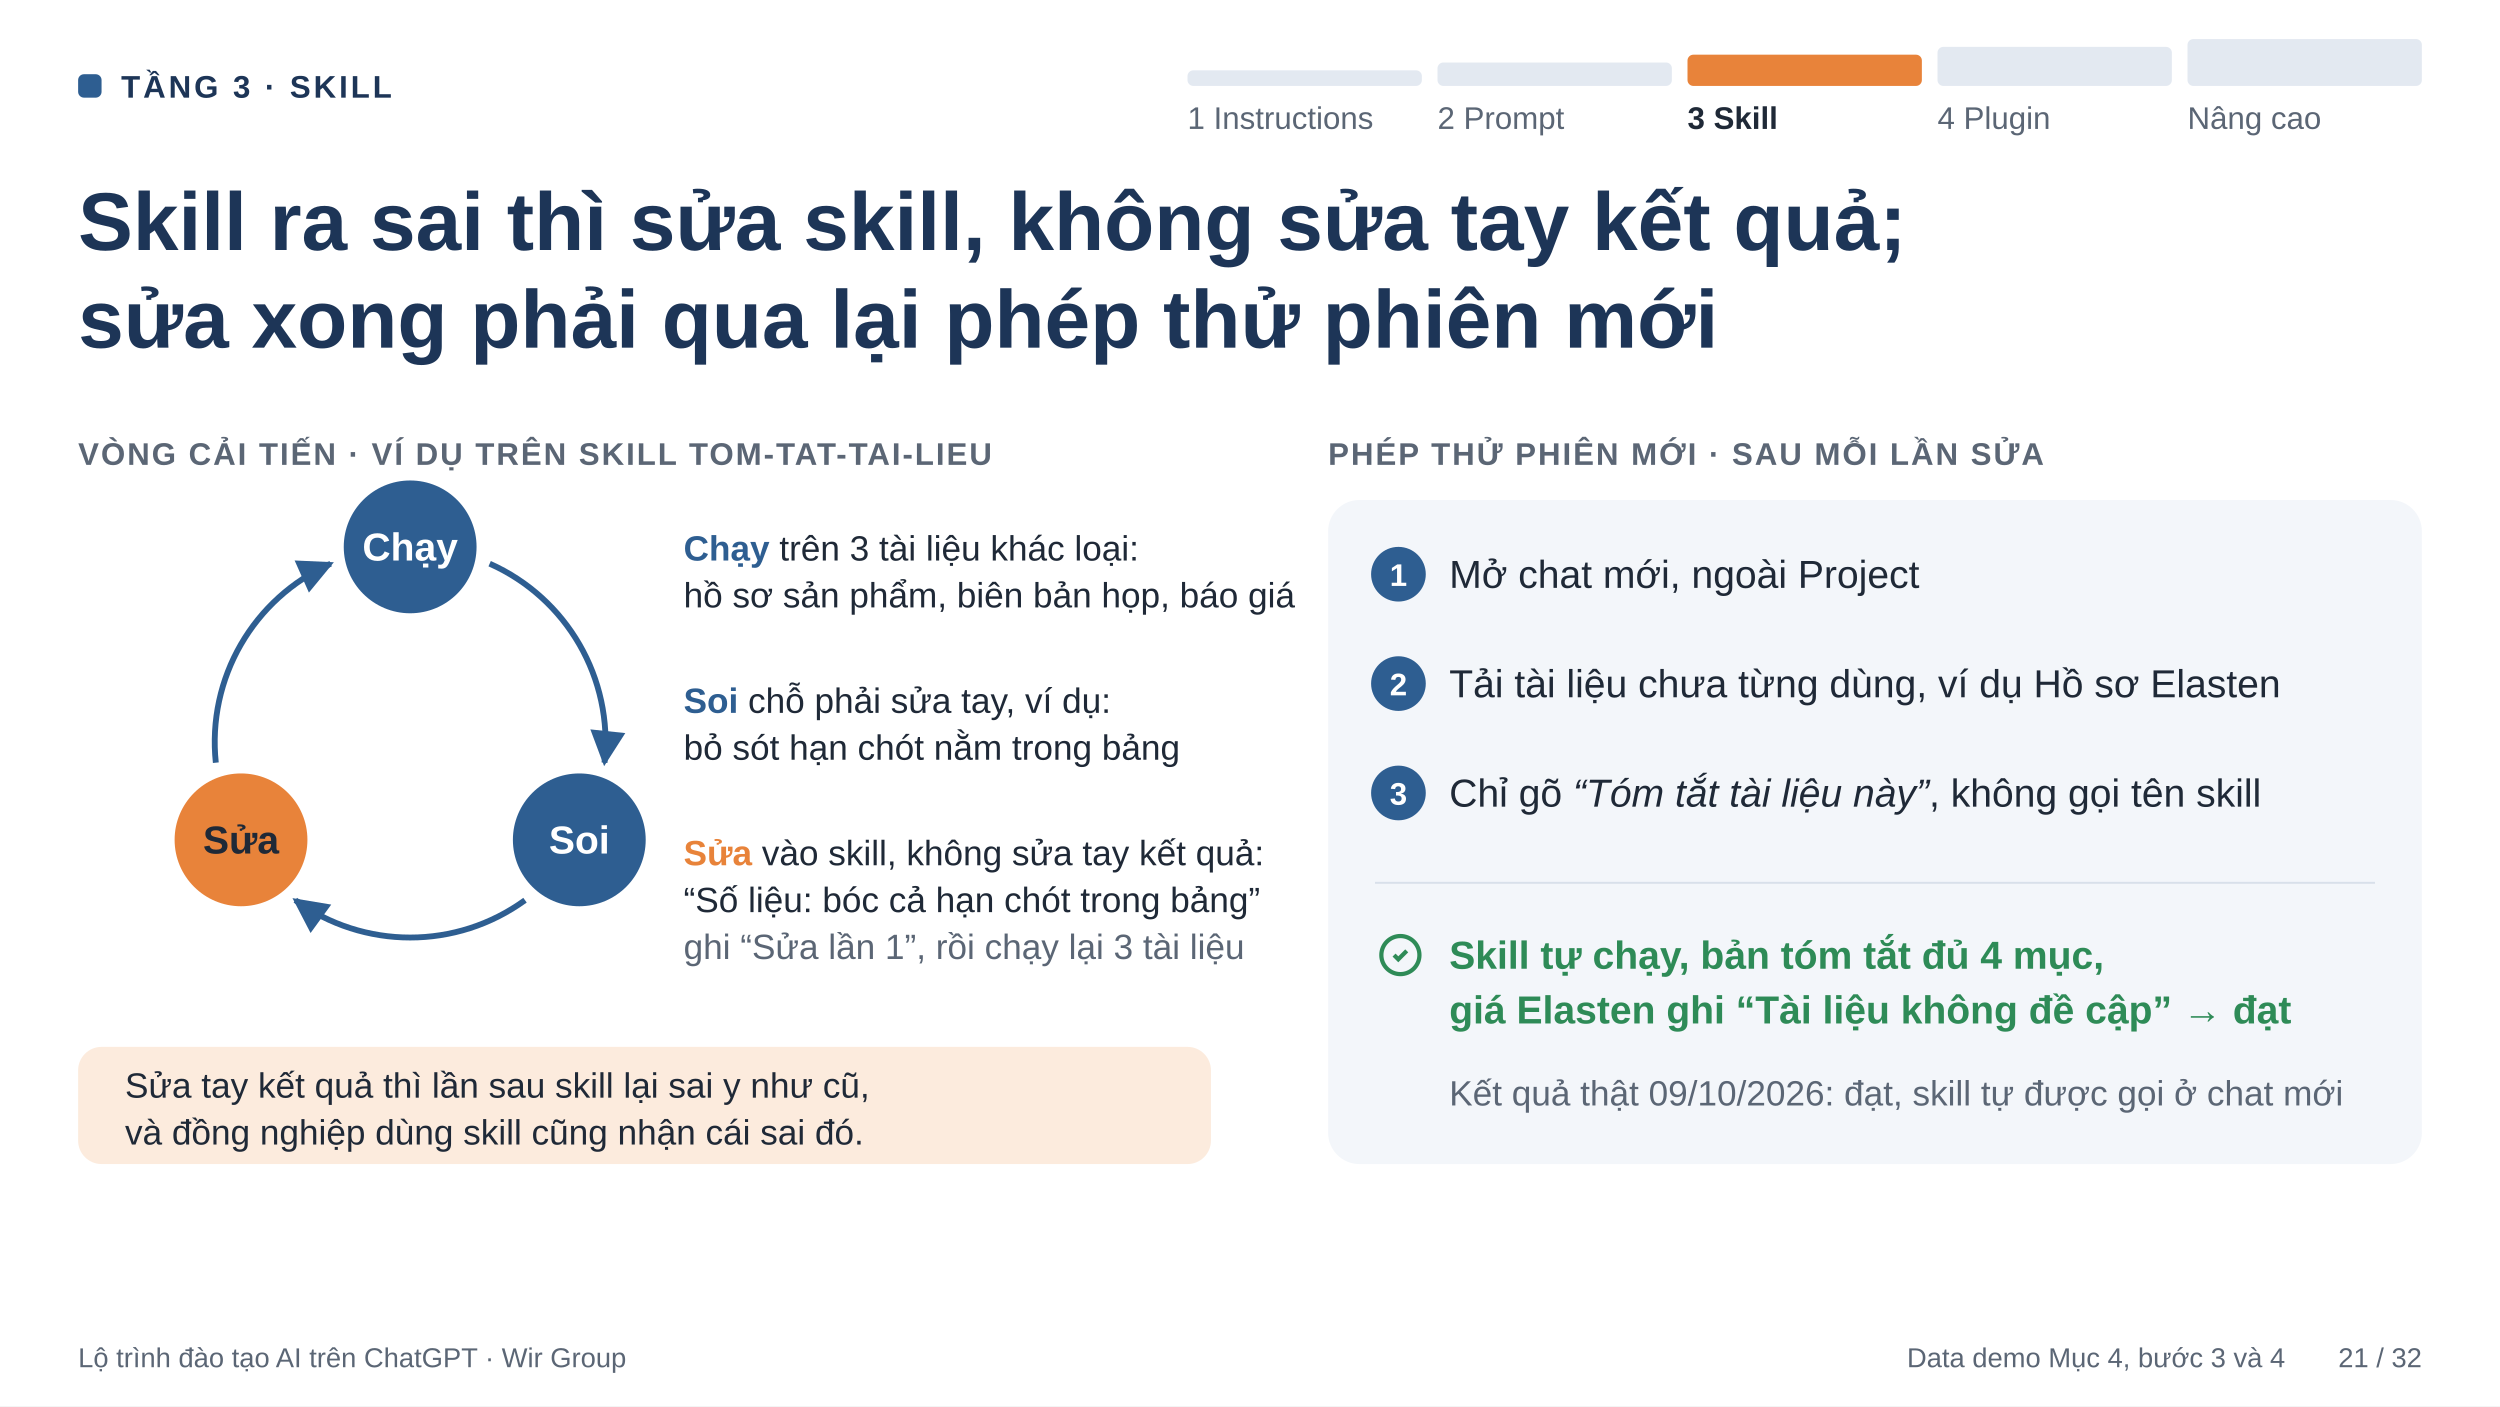
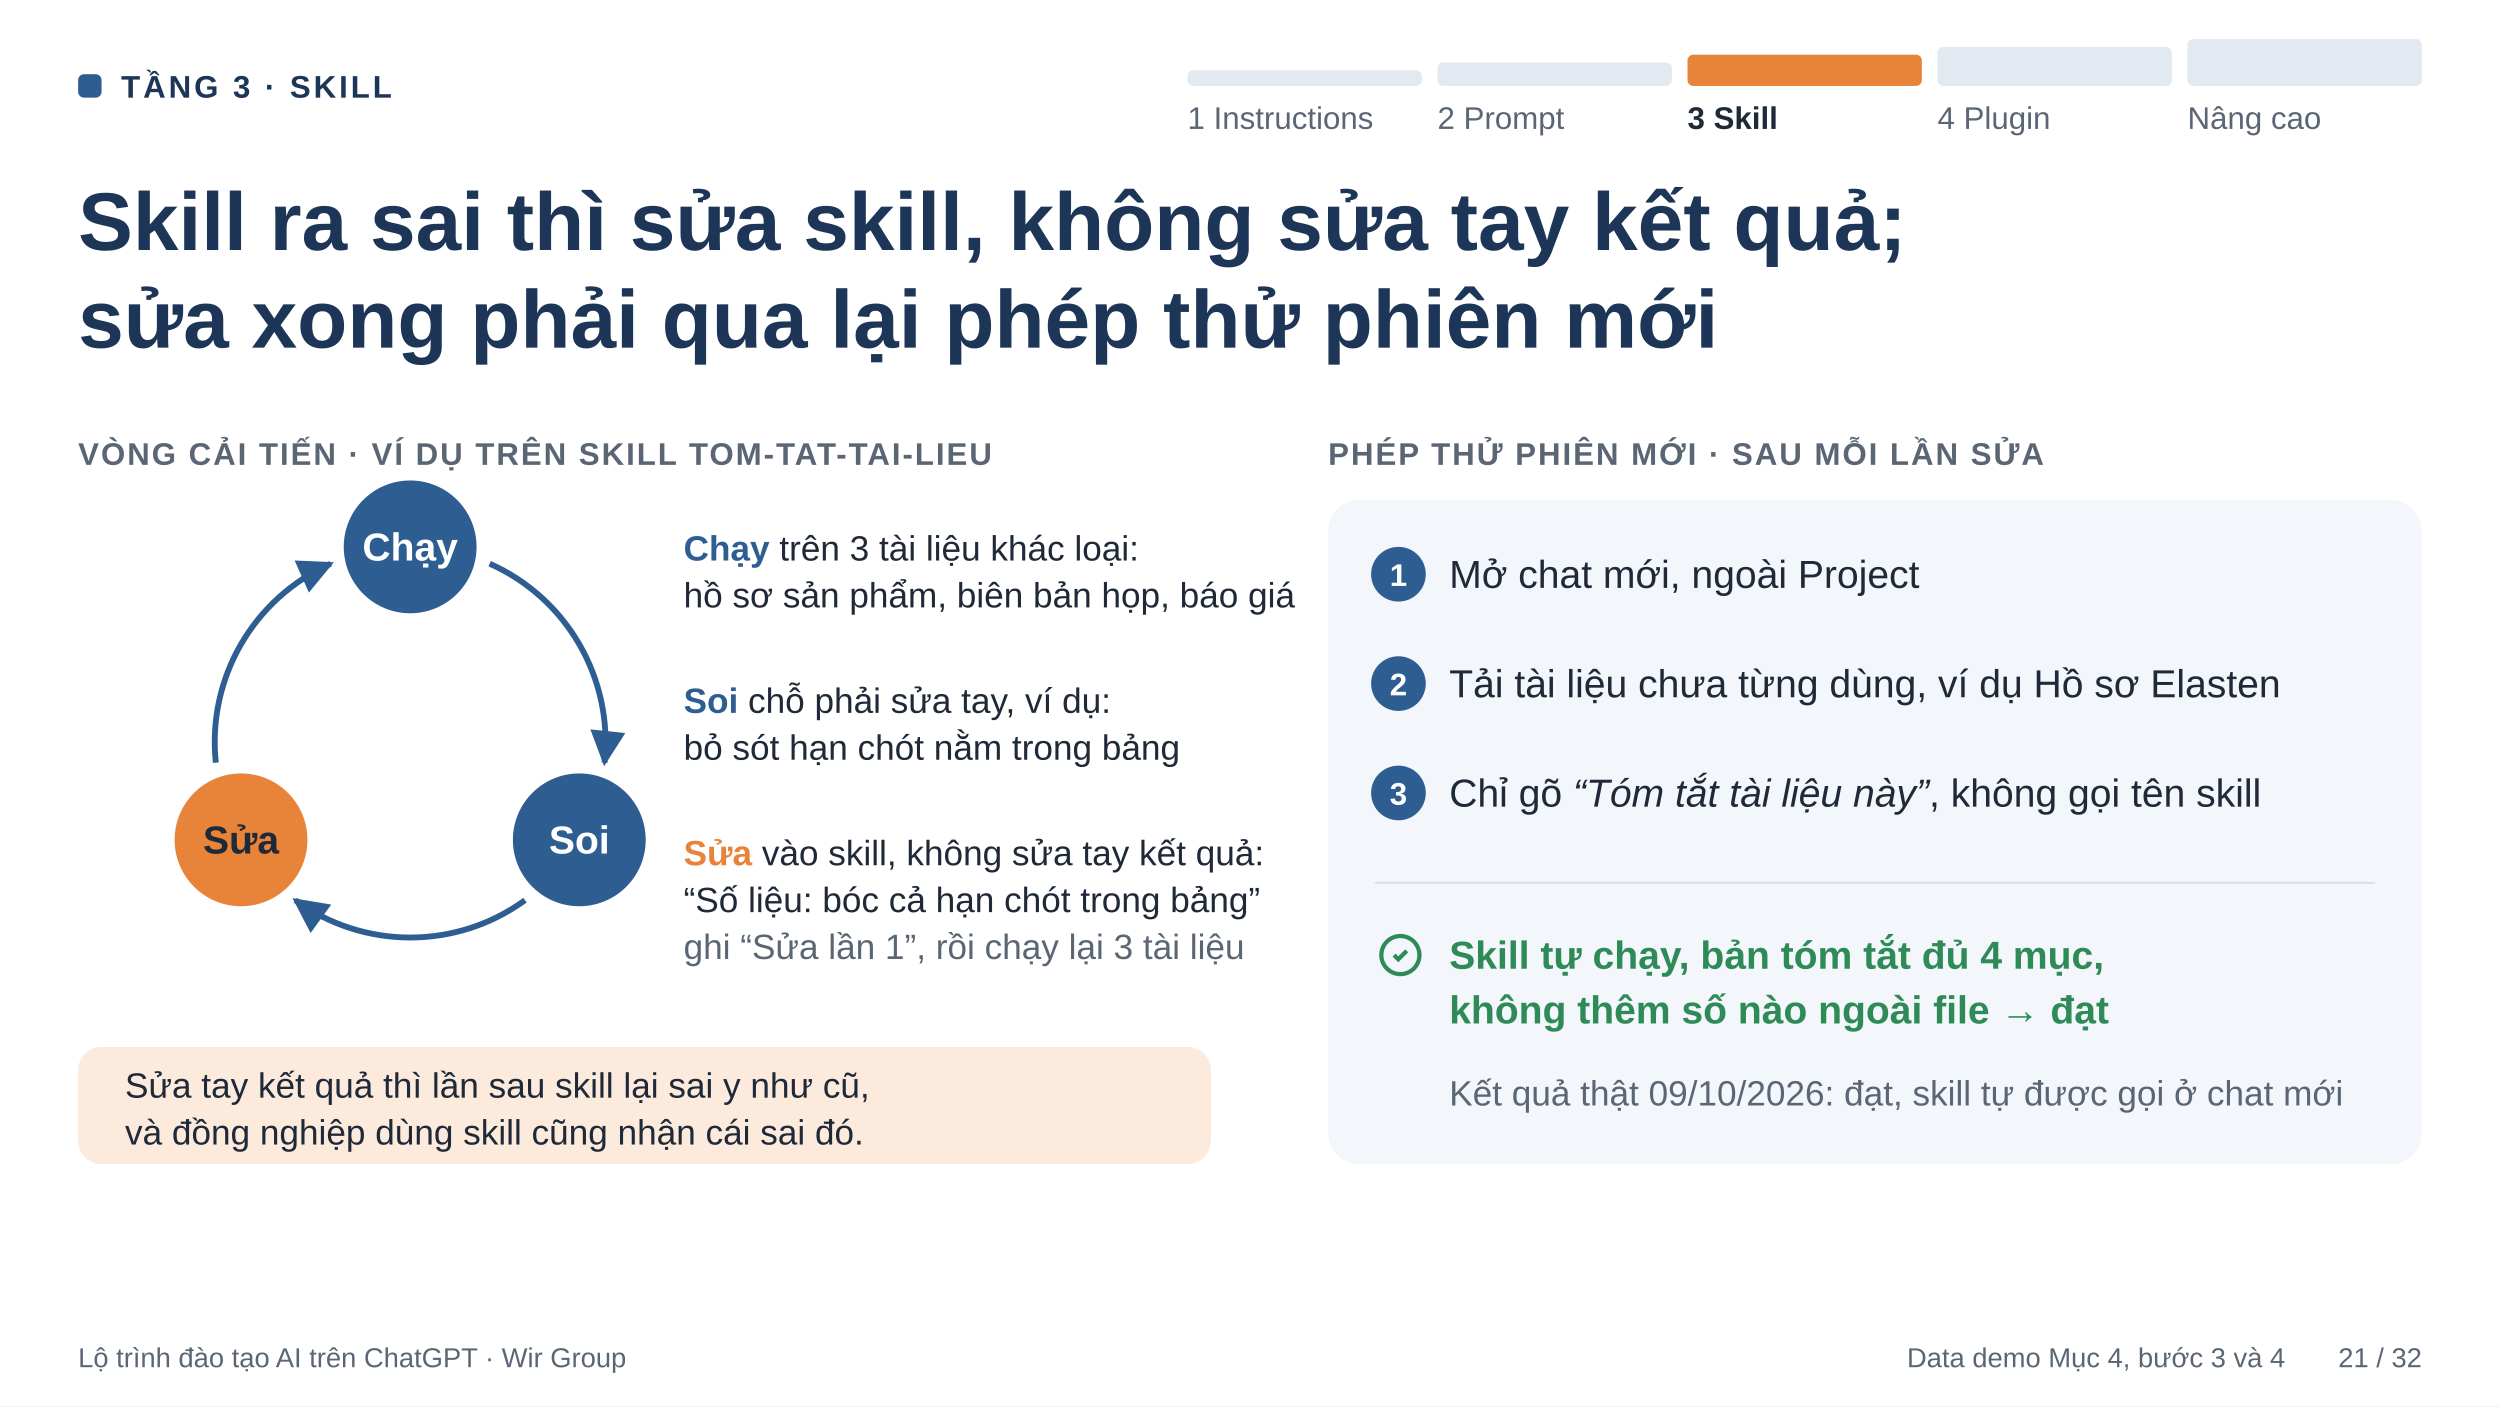
<svg xmlns="http://www.w3.org/2000/svg" viewBox="0 0 1280 720" width="1280" height="720" font-family="Aptos, 'Segoe UI', Arial, sans-serif" data-pptx-page-role="content">
  <defs>
    <marker id="arrow-tier3" viewBox="0 0 10 10" refX="9" refY="5" markerWidth="6" markerHeight="6" orient="auto">
      <polygon points="0,0 10,5 0,10" fill="#2E5E91" />
    </marker>
  </defs>
  <rect id="bg" data-pptx-role="background" x="0" y="0" width="1280" height="720" fill="#FFFFFF" />
  <g id="section-kicker" data-pptx-role="chrome" data-pptx-bounds="40 30 540 30">
    <rect x="40" y="38" width="12" height="12" rx="3" fill="#2E5E91" />
    <text x="62" y="50" font-size="16" font-weight="bold" letter-spacing="1.5" fill="#1D3557">TẦNG 3 · SKILL</text>
  </g>
  <g id="roadmap-tracker" data-pptx-role="chrome" data-pptx-bounds="600 14 640 62">
    <rect x="608" y="36" width="120" height="8" rx="3" fill="#E3E9F1" />
    <rect x="736" y="32" width="120" height="12" rx="3" fill="#E3E9F1" />
    <rect x="864" y="28" width="120" height="16" rx="3" fill="#E8833A" />
    <rect x="992" y="24" width="120" height="20" rx="3" fill="#E3E9F1" />
    <rect x="1120" y="20" width="120" height="24" rx="3" fill="#E3E9F1" />
    <text x="608" y="66" font-size="16" fill="#5B6675">1 Instructions</text>
    <text x="736" y="66" font-size="16" fill="#5B6675">2 Prompt</text>
    <text x="864" y="66" font-size="16" font-weight="bold" fill="#1F2937">3 Skill</text>
    <text x="992" y="66" font-size="16" fill="#5B6675">4 Plugin</text>
    <text x="1120" y="66" font-size="16" fill="#5B6675">Nâng cao</text>
  </g>
  <text font-size="42" font-weight="bold" fill="#1D3557" x="40" y="128">Skill ra sai thì sửa skill, không sửa tay kết quả;</text>
  <text font-size="42" font-weight="bold" fill="#1D3557" x="40" y="178">sửa xong phải qua lại phép thử phiên mới</text>
  <g id="improve-loop" data-pptx-bounds="40 220 580 400">
    <text x="40" y="238" font-size="16" font-weight="bold" letter-spacing="1" fill="#5B6675">VÒNG CẢI TIẾN · VÍ DỤ TRÊN SKILL TOM-TAT-TAI-LIEU</text>
    <path d="M 250.7 288.6 A 100 100 0 0 1 309.5 390.5" fill="none" stroke="#2E5E91" stroke-width="3" marker-end="url(#arrow-tier3)" />
    <path d="M 268.8 460.9 A 100 100 0 0 1 151.2 460.9" fill="none" stroke="#2E5E91" stroke-width="3" marker-end="url(#arrow-tier3)" />
    <path d="M 110.5 390.5 A 100 100 0 0 1 169.3 288.6" fill="none" stroke="#2E5E91" stroke-width="3" marker-end="url(#arrow-tier3)" />
    <circle cx="210" cy="280" r="34" fill="#2E5E91" />
    <text x="210" y="287" font-size="20" font-weight="bold" text-anchor="middle" fill="#FFFFFF">Chạy</text>
    <circle cx="296.6" cy="430" r="34" fill="#2E5E91" />
    <text x="296.6" y="437" font-size="20" font-weight="bold" text-anchor="middle" fill="#FFFFFF">Soi</text>
    <circle cx="123.4" cy="430" r="34" fill="#E8833A" />
    <text x="123.4" y="437" font-size="20" font-weight="bold" text-anchor="middle" fill="#1F2937">Sửa</text>
    <text x="350" y="287" font-size="18" fill="#1F2937">
      <tspan font-weight="bold" fill="#2E5E91">Chạy</tspan> trên 3 tài liệu khác loại:</text>
    <text x="350" y="311" font-size="18" fill="#1F2937">hồ sơ sản phẩm, biên bản họp, báo giá</text>
    <text x="350" y="365" font-size="18" fill="#1F2937">
      <tspan font-weight="bold" fill="#2E5E91">Soi</tspan> chỗ phải sửa tay, ví dụ:</text>
    <text x="350" y="389" font-size="18" fill="#1F2937">bỏ sót hạn chót nằm trong bảng</text>
    <text x="350" y="443" font-size="18" fill="#1F2937">
      <tspan font-weight="bold" fill="#E8833A">Sửa</tspan> vào skill, không sửa tay kết quả:</text>
    <text x="350" y="467" font-size="18" fill="#1F2937">“Số liệu: bóc cả hạn chót trong bảng”</text>
    <text x="350" y="491" font-size="18" fill="#5B6675">ghi “Sửa lần 1”, rồi chạy lại 3 tài liệu</text>
    <rect x="40" y="536" width="580" height="60" rx="12" fill="#FCEBDD" />
    <text x="64" y="562" font-size="18" fill="#1F2937">Sửa tay kết quả thì lần sau skill lại sai y như cũ,</text>
    <text x="64" y="586" font-size="18" fill="#1F2937">và đồng nghiệp dùng skill cũng nhận cái sai đó.</text>
  </g>
  <g id="final-test" data-pptx-bounds="680 220 560 376">
    <text x="680" y="238" font-size="16" font-weight="bold" letter-spacing="1" fill="#5B6675">PHÉP THỬ PHIÊN MỚI · SAU MỖI LẦN SỬA</text>
    <rect x="680" y="256" width="560" height="340" rx="16" fill="#F3F6FA" />
    <circle cx="716" cy="294" r="14" fill="#2E5E91" />
    <text x="716" y="300" font-size="16" font-weight="bold" text-anchor="middle" fill="#FFFFFF">1</text>
    <text x="742" y="301" font-size="20" fill="#1F2937">Mở chat mới, ngoài Project</text>
    <circle cx="716" cy="350" r="14" fill="#2E5E91" />
    <text x="716" y="356" font-size="16" font-weight="bold" text-anchor="middle" fill="#FFFFFF">2</text>
    <text x="742" y="357" font-size="20" fill="#1F2937">Tải tài liệu chưa từng dùng, ví dụ Hồ sơ Elasten</text>
    <circle cx="716" cy="406" r="14" fill="#2E5E91" />
    <text x="716" y="412" font-size="16" font-weight="bold" text-anchor="middle" fill="#FFFFFF">3</text>
    <text x="742" y="413" font-size="20" fill="#1F2937">Chỉ gõ <tspan font-style="italic">“Tóm tắt tài liệu này”</tspan>, không gọi tên skill</text>
    <line x1="704" y1="452" x2="1216" y2="452" stroke="#D8E0EA" stroke-width="1" />
    <g transform="translate(704, 476) scale(1.08333)" fill="none" stroke="#2E8B57" stroke-width="2">
      <path d="M3 12a9 9 0 1 0 18 0a9 9 0 1 0 -18 0" />
      <path d="M9 12l2 2l4 -4" />
    </g>
    <text font-size="20" font-weight="bold" fill="#2E8B57" x="742" y="496">Skill tự chạy, bản tóm tắt đủ 4 mục,</text>
-     <text font-size="20" font-weight="bold" fill="#2E8B57" x="742" y="524">giá Elasten ghi “Tài liệu không đề cập” → đạt</text>
+     <text font-size="20" font-weight="bold" fill="#2E8B57" x="742" y="524">không thêm số nào ngoài file → đạt</text>
    <text x="742" y="566" font-size="18" fill="#5B6675">Kết quả thật 09/10/2026: đạt, skill tự được gọi ở chat mới</text>
  </g>
  <text id="footer-course" data-pptx-role="footer" x="40" y="700" font-size="14" fill="#5B6675">Lộ trình đào tạo AI trên ChatGPT · Wir Group</text>
  <text id="source-note" data-pptx-role="footer" x="1170" y="700" font-size="14" text-anchor="end" fill="#5B6675">Data demo Mục 4, bước 3 và 4</text>
  <text id="page-number" data-pptx-role="page-number" x="1240" y="700" font-size="14" text-anchor="end" fill="#5B6675">21 / 32</text>
</svg>
